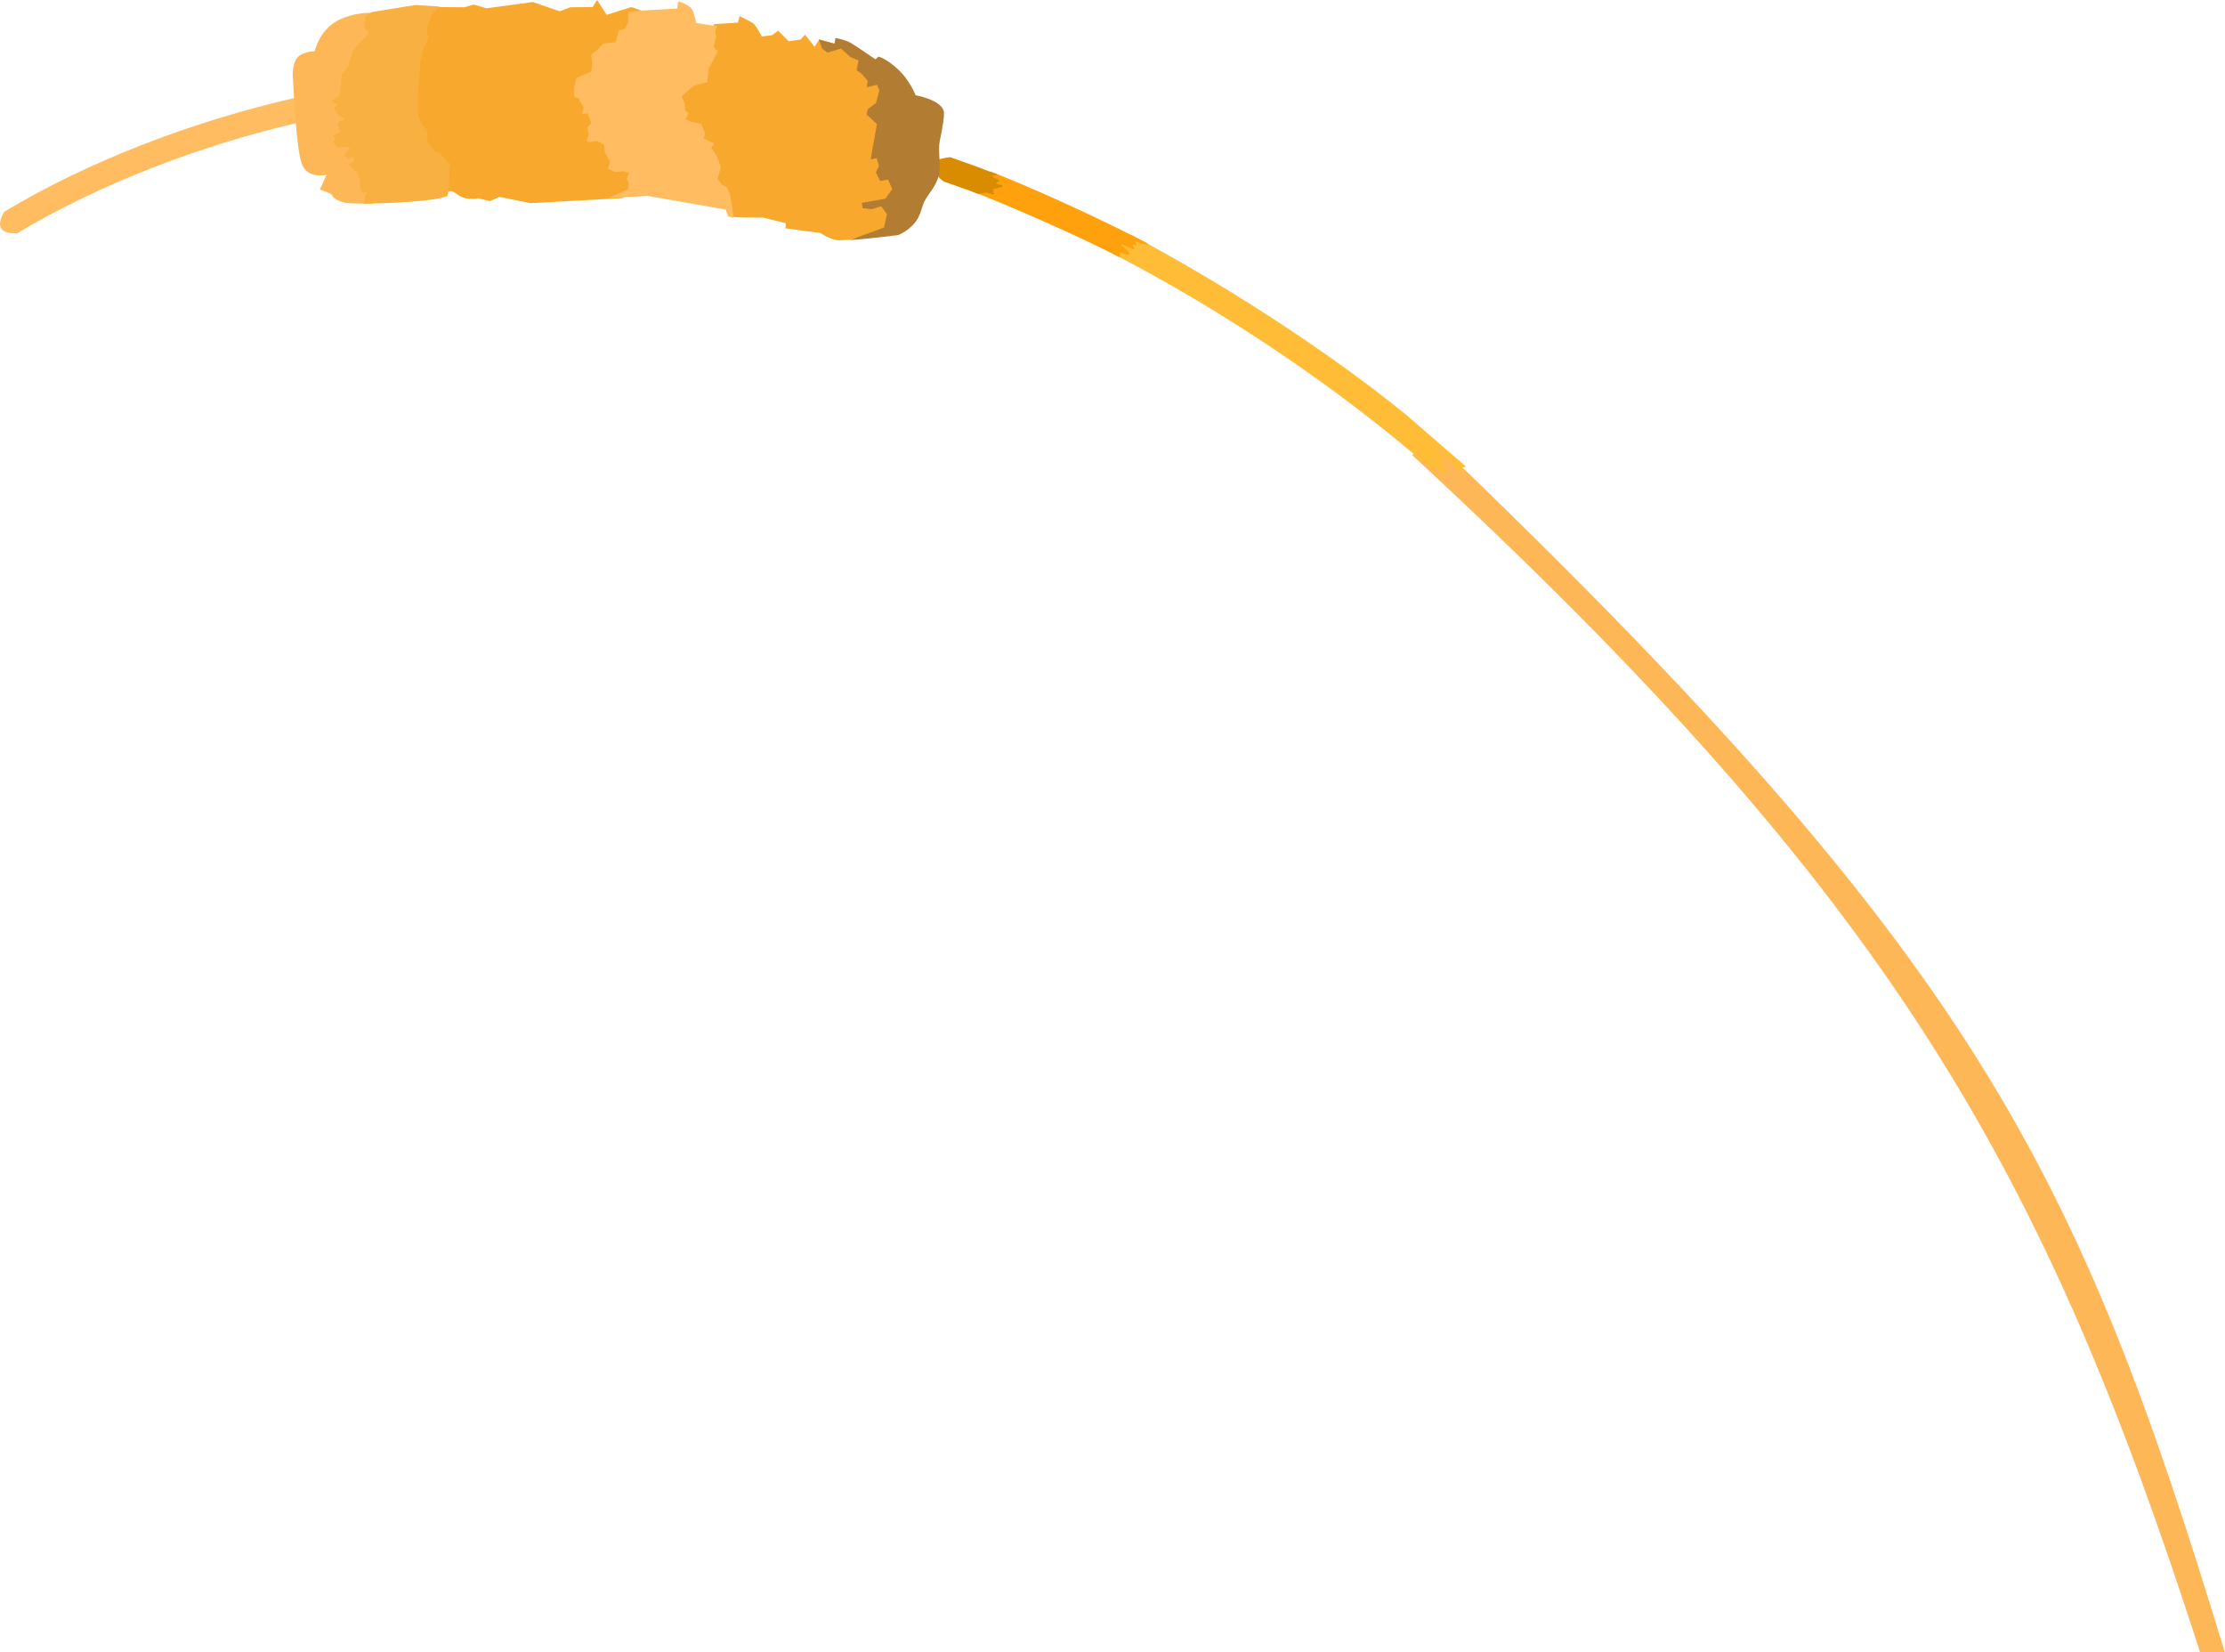
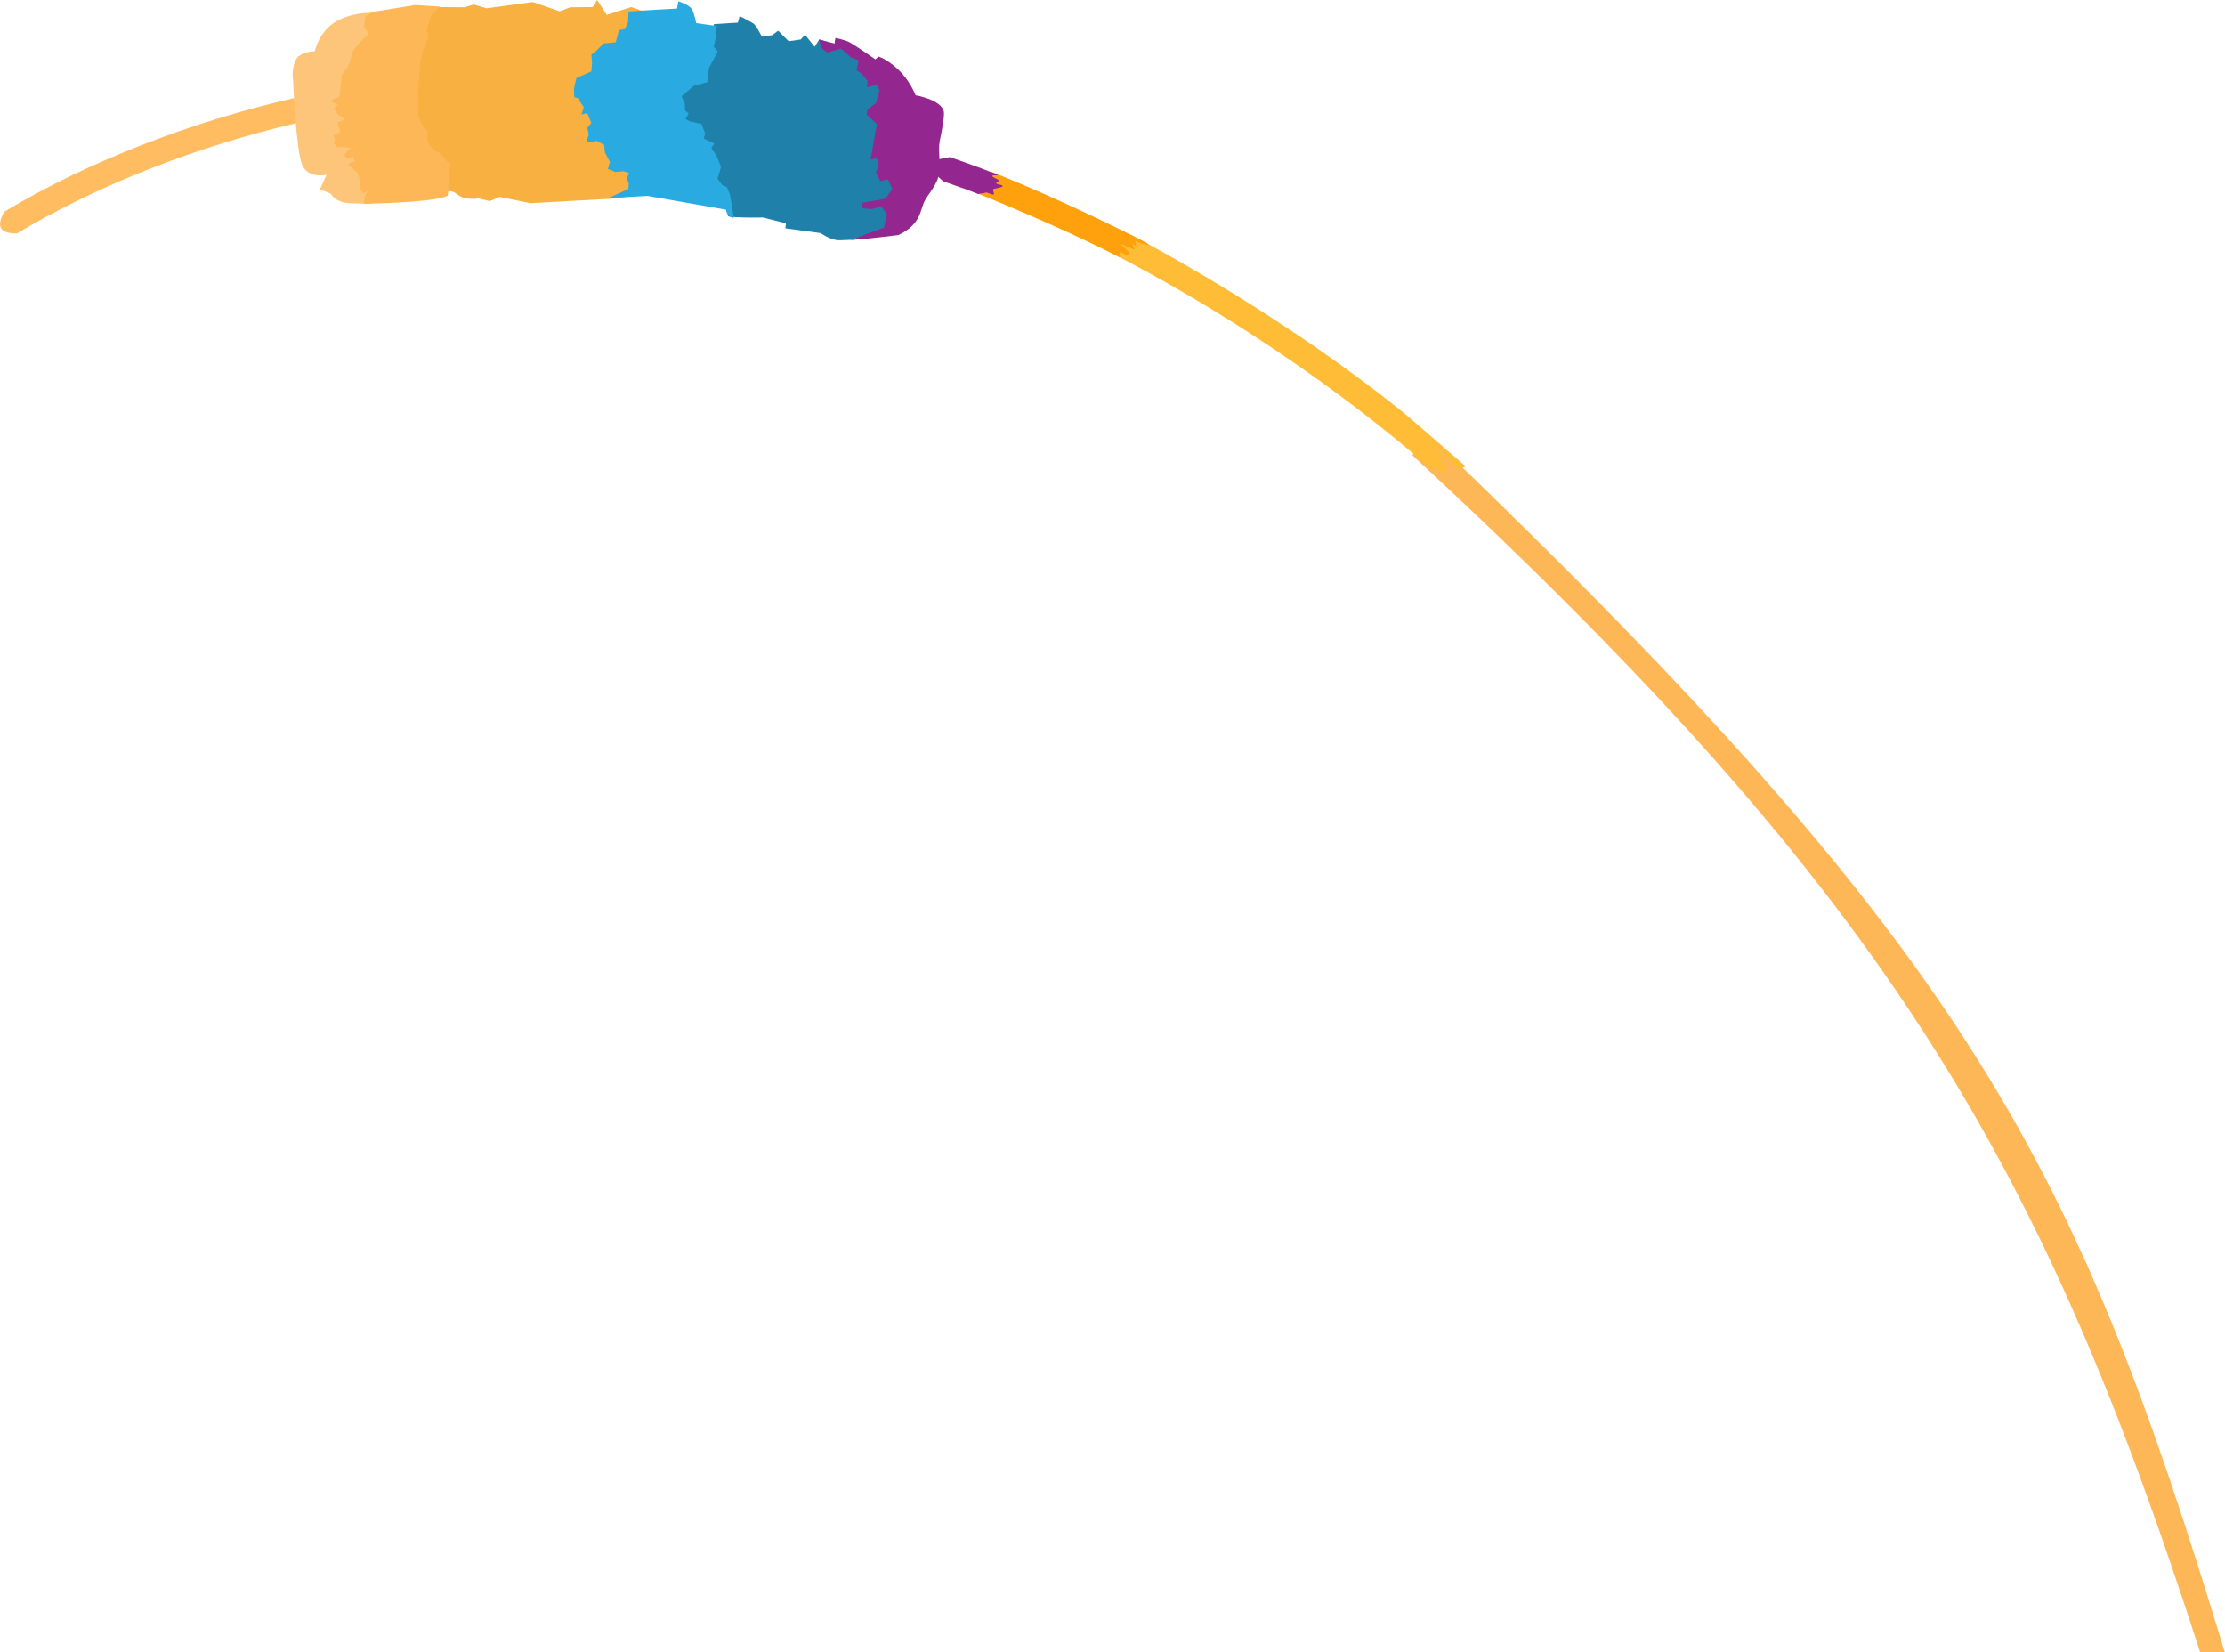
<svg xmlns="http://www.w3.org/2000/svg" version="1.1" id="reeds-older-brother-dark" x="0px" y="0px" viewBox="0 0 885 657" enable-background="new 0 0 885 657" xml:space="preserve">
  <g id="reed_older_brother_body">
    <path fill="#FDB757" d="M571,175.6c-0.4,0.4-8.9,5.3-9.4,5.3C754,358.7,813.2,465.4,875.2,657.4h9.8   C826,463.4,785.6,381.5,571,175.6z" />
    <path fill="#FFBC61" d="M379.8,66c-2.7,0.9-4,4.3-3,6.2c-29.6-24.4-209.6-33.6-258.6-26.6c0.1,0.7,0.7,0.9,0.2,2.1   c-0.2,0.3-0.4,1.3-1,1.4C80,57.8,39.6,73.1,6.8,92.8c-7.1,0.2-8.3-3-5.1-8.6C35.8,63.7,77.6,48,117.1,39c0.8-0.2,2.1,0.2,2.8,0.7   c1.4,1,0.1,1.6,0,2.6C149.2,38.8,305.8,41.3,379.8,66z" />
    <path fill="#FFBD37" d="M582.9,185.4c0,0.1,0,0.2-0.1,0.2c-0.4,0.4-2,0.4-1.9,0.9c0,0.3,0.1,0.7,0.1,1c0,0.4-9.4-9.9-9.5-9.6   c-0.1,0.3,4.3,6.7,4.2,6.9c-0.2,0.3-3-2.2-3.2-2c-0.3,0.2,3,3.7,2.9,4.1c-0.2,0.5-0.6,0.9-1,1.1c-0.5,0.2-3.5-2.5-4-2.4   c-0.4,0.1,0.3,1.7-0.2,1.7c-38.4-33.6-84.8-64.5-129.1-87.2c0.6-0.1,8.6-6.3,8.6-6.8c35.5,18.8,77,45.2,109.4,71.5   C564.6,169.6,577.3,180.6,582.9,185.4z" />
    <path fill="#F8B040" d="M455.8,96.6" />
    <path fill="#FFA10C" d="M457,97.4c0,0.4-2.9-0.9-2.9-0.5c0,0.4-2.4-1.4-2.5-1c0,0.2,0.4,1.5,0.3,1.7c-0.1,0.3-1.3-0.7-1.4-0.4   c-0.1,0.2,0.8,1.8,0.7,2c-0.2,0.3-4.9-2.3-5.2-2c-0.3,0.3,3.8,3.4,3.4,3.6c-0.4,0.2-0.7,0.4-1.2,0.6c-0.3,0.1-2.3-1.2-2.7-1.1   c-0.6,0.2,0.4,1.8-0.2,2c-17.1-8.8-41-19.2-58.8-26.3c0.6-0.3,7.8-7,7.5-7.8c17.1,6.7,40.7,17.5,58,26.3c1.3,0.7,2.6,1.3,3.9,2   C456.2,96.8,456.6,97.2,457,97.4z" />
-     <path fill="#DA8C00" d="M398.8,74.1c-0.5,0.6-3.6,0.9-3.8,1.2c-0.2,0.4,0.6,1.7,0.3,2c-0.4,0.4-2.9-1-3.3-0.7   c-0.5,0.4-2.2,0.2-2.8,0.6c-6.3-2.5-4.9-1.8-11.2-4.1c-0.9-0.3-1.7-0.6-2.6-0.9c-2.5-1.8-4.7-4.6-4.7-4.6l2.6-4.2   c0,0,2.7-0.7,4.6-0.9c1.1,0.4,2.3,0.8,3.4,1.2c6.5,2.3,9,3.2,15.4,5.7c0.3,0.8-2.1-0.1-2,0.7c0.1,0.4,2.7,1.4,2.8,1.8   c0,0.1-1.4,0.8-1.3,1c0.1,0.3,2.1,0.7,2.1,0.7S399,73.9,398.8,74.1z" />
+     <path fill="#93278f" d="M398.8,74.1c-0.5,0.6-3.6,0.9-3.8,1.2c-0.2,0.4,0.6,1.7,0.3,2c-0.4,0.4-2.9-1-3.3-0.7   c-0.5,0.4-2.2,0.2-2.8,0.6c-6.3-2.5-4.9-1.8-11.2-4.1c-0.9-0.3-1.7-0.6-2.6-0.9c-2.5-1.8-4.7-4.6-4.7-4.6l2.6-4.2   c0,0,2.7-0.7,4.6-0.9c1.1,0.4,2.3,0.8,3.4,1.2c6.5,2.3,9,3.2,15.4,5.7c0.3,0.8-2.1-0.1-2,0.7c0.1,0.4,2.7,1.4,2.8,1.8   c0,0.1-1.4,0.8-1.3,1c0.1,0.3,2.1,0.7,2.1,0.7S399,73.9,398.8,74.1z" />
  </g>
  <g id="reed_older_brother_head">
-     <path fill="#FDB757" d="M150,76.6l-2.1,0.9l-1.1-2.2l0.2-2.5l-1.1-3.6l-2.3-2.1l-1.6-1.3l2.7-1.2l-0.8-1.8l-2,0.9l-1.5-1.5l2.7-2.8   l-3.1-0.5l-0.9-1.4l-2.9-0.4l0.8-1.2l-0.7-1.7L139,53l-1.1-3.9l3-1.3l-2.6-1.7l-1.7-2.4l1.5-1.5l-2.2-1l-0.3-0.8l3.1-1.4l1-8.7   l2.5-3.1c0,0,1.2-3.8,1.5-5.4c0.3-1.6,6.6-7.8,6.6-7.8l-1.9-2.5l0.5-4.2l2.5-1.8L151,5.5c0,0-6.6-1.7-15.3,2   c-8.7,3.7-10.5,12.9-10.5,12.9s-6-0.1-7.7,3.7c-1.7,3.8-0.9,8-0.9,8s1.1,27.8,3.6,33.5c2.5,5.7,9.7,3.9,9.7,3.9l-2.7,5.9   c0,0,4.4,1.4,4.7,2c0.3,0.6,1,2,4.8,3.1c1.3,0.4,5.9,0.5,11.5,0.5l0.6-2.8L150,76.6z" />
-     <path fill="#F8A82C" d="M255.6,72.7l-0.8-1.9l0.9-2.2l-2.2-0.7l-3.2,0.2l-2.9-1.2l0.8-2.8l-2-3.8l-0.3-3l-3-1.6   c0,0-3.3,0.9-3.7,0.3c-0.4-0.6,0.6-2.7,0.6-2.7l-0.6-2.8l1.6-1.9l-1.6-3.9l-2.3,0.5l0.9-2.9l-1.6-2.3l-0.3-1.2l-2-0.6   c0,0,0-2.4-0.1-3c0-0.6,1-4.4,1-4.4l5.9-2.6l0.3-3.3l-0.3-3.2l2.1-1.6l2.7-2.9l4.8-0.5l1.3-4.8l2.4-0.5l1.2-2.7   c0,0,0.1-2.2,0.2-4.4l-4.3-1.5l-9.8,3.1L237.5,0l-1.8,2.8l-8.9,0.1l-4.2,1.6l-10.7-3.7l-18.4,2.5l-5.1-1.5l-3.7,1.1l-11.8-0.1   l-3.2,3.4l-1.9,5.6l0.3,2.8l-1.8,5.6l-1.9,4.3l-0.1,11.7l0,9.9l0.5,1.1l1.2,2.7L168,52l-0.1,4.5l2.8,3.5l2.3,0.9l2.5,3.1l1.6,1   l-0.4,2.2l-0.2,6.2l-0.6,4.3c0.2-0.1,0.3-0.2,0.4-0.3c4.2-3.6,4.9,1,9.3,1.5c4.4,0.5,4.4-0.1,4.4-0.1l4.8,1.2l3.9-1.7l12.2,2.5   l36.5-2l7.9-3.4L255.6,72.7z" />
-     <path fill="#F8A82C" d="M354.6,84.2l-1.9-3.4l-4.2,1.4l-5,0l2.4-1.2l8.9-2.1l2-4.7l-1.7-3.8l-3.1,0.6l-1.7-3.4l1.2-2.7l-0.9-3   l-2.5,0.4l2.5-14l-4-3.7l0.4-1.9l4.3-1.9l0.4-5.8l-1-2.3l-4,1l0.3-2.5l-2.3-2.8l-2-1.4l0.8-3.9l-3.1-1.2l-7.9-6.8l-0.4,2.3   l-6.2-1.7l-1.9,2.9l-3.8-4.8l-1.7,1.9l-4.8,0.7l-4.2-4.2l-2.4,1.8l-4.1,0.5c0,0-2.2-4.4-3.4-5.2c-1.2-0.8-5.4-2.9-5.4-2.9L293.5,9   L284,9.6l-0.7,2.6l0.3,1.9l-0.9,4l1.6,1.9l-3.5,6.5l-0.8,5.8l-5.3,1.4l-4.9,4.2l1.3,3l0,2.5l1.4,1.4l-1.3,2.2l2,0.9l3.1,1.8l2.8,3   l-0.6,2l4.2,2l-1.2,1.8l2,2.8l1.9,4.7l-1.4,4.7l1.9,2.5l1.8,0.8l1.2,2.7c0,0,0.2,4.6,0.7,9.3c2.3,0.7,13.8,0.5,13.8,0.5l9.2,2.3   l-0.2,2l14,1.9c0,0,3.2,2.3,6.4,2.8c0.8,0.1,2.7,0,5.2-0.1l15.3-4.6L354.6,84.2z" />
-     <path fill="#B27C32" d="M364.2,37.9c0,0-2.3-6-7-10.3c-4.7-4.4-7.8-5.1-7.8-5.1l-1.2,1.1c0,0-7.8-5.4-10.1-6.7   c-2.3-1.2-5.8-1.8-5.8-1.8l-0.4,2.3l-6.2-1.7l-1.9,2.9l-3.7-4.6l3.7,4.6l1.9-2.9l1.3,3.6l2.1,1.6l5.4-1.6l3.9,3.5l3.1,1.2l-0.8,3.9   l2,1.4l2.4,2.8l-0.3,2.6l4-1l1,2.3l-1.4,5l-3.3,2.5l-0.4,2l4.1,3.9l-2.5,14l2.4-0.5l0.9,3l-1.2,2.7l1.7,3.4l3.1-0.6l1.7,3.8   l-2.7,3.8l-9.4,1.7l0.3,2.1l3.6,0.4l3.8-1.2l2.3,3.2l-1.2,5.3l-13.6,5c7.3-0.5,19.2-2,19.2-2s5.4-2,8-6.9c0.5-0.9,1.2-2.8,2-5.3   c1.1-3.4,4.9-6.5,6.1-11.2c1.1-4.3-0.3-10.2,0.5-14.1c1.2-5.6,1.9-10.2,1.6-11.7C374.3,39.6,364.2,37.9,364.2,37.9z" />
-     <path fill="#F8B040" d="M178.8,67.2l0.4-2.2l-1.6-1l-2.5-3.1l-2.3-0.9l-2.8-3.5l0.1-4.5l-2.1-2.2l-1.2-2.7l-0.5-1.1l0-9.9l0.9-11.2   l1-4.8l2.2-5.1l-0.7-3.4l1.9-5.6l3.2-3.4L165.1,2l-17.3,2.8l-2.5,1.8l-0.5,4.2l1.9,2.5c0,0-6.3,6.1-6.6,7.7   c-0.3,1.6-1.6,5.4-1.6,5.4l-2.5,3.3l-1,8.7l-3.1,1.4l0.3,0.8l2.2,1l-1.6,1.5l1.8,2.6l2.7,1.7l-3,1.3l1.1,3.9l-2.8,1.2l0.7,1.7   l-0.8,1.2l1.7,1.9l2.1-0.2l3.1,0.4l-2.6,2.9l1.5,1.5l2-0.9l0.8,1.8l-2.7,1.2l1.5,1.3l2.4,2.2l1,3.4l-0.1,2.6l1.1,2.1l2.1-0.9   l-1.1,1.5l-0.6,3.5c10.3-0.1,29.9-1,33.4-3.2l0.5-4.3L178.8,67.2z" />
-     <path fill="#FFBC61" d="M289.1,74.4l-1.8-0.8l-1.9-2.5l1.4-4.7l-1.9-4.7l-2-2.8l1.2-1.8l-4.2-2l0.6-2l-1.5-3.8l-4.4-1l-2-0.9   l1.3-2.2l-1.5-1.4l0-2.5l-1.3-3l4.9-4.2l5.3-1.4L282,27l3.5-6.5l-1.6-1.9l0.9-4l-0.3-1.9l0.7-2.6l-1.1,0.1l-7.2-1   c0,0-0.6-3.5-1.6-5.4c-1-1.9-5.5-3.3-5.5-3.3l-0.5,2.9l-14,0.8L250,4.6c-0.1,2.1-0.2,4.2-0.2,4.2l-1.2,2.7l-2.4,0.5l-1.3,4.8   l-4.9,0.5l-2.7,2.8l-2.1,1.6l0.3,3.4l-0.3,3.3l-5.9,2.6c0,0-1,3.8-1,4.4c0,0.6,0.1,3.2,0.1,3.2l2,0.6l0.2,1.1l1.6,2.3l-0.9,2.9   l2.3-0.5l1.6,3.9l-1.6,1.9l0.6,2.8c0,0-1,2.1-0.6,2.7c0.4,0.6,3.7-0.3,3.7-0.3l3,1.6l0.3,3l2,3.8l-0.8,2.8l3,1.2l3.2-0.3l2.2,0.7   l-0.9,2.2l0.8,1.9l-0.2,2.3l-8,3.6l5.5-0.3l10.1-0.6l31.3,5.5c0,0,0.1,2.4,2.2,3.1c0,0,0.8,0.2,0.8,0.2c-0.5-4.7-1.5-9.5-1.5-9.5   L289.1,74.4z" />
+     <path fill="#fdc579" d="M150,76.6l-2.1,0.9l-1.1-2.2l0.2-2.5l-1.1-3.6l-2.3-2.1l-1.6-1.3l2.7-1.2l-0.8-1.8l-2,0.9l-1.5-1.5l2.7-2.8   l-3.1-0.5l-0.9-1.4l-2.9-0.4l0.8-1.2l-0.7-1.7L139,53l-1.1-3.9l3-1.3l-2.6-1.7l-1.7-2.4l1.5-1.5l-2.2-1l-0.3-0.8l3.1-1.4l1-8.7   l2.5-3.1c0,0,1.2-3.8,1.5-5.4c0.3-1.6,6.6-7.8,6.6-7.8l-1.9-2.5l0.5-4.2l2.5-1.8L151,5.5c0,0-6.6-1.7-15.3,2   c-8.7,3.7-10.5,12.9-10.5,12.9s-6-0.1-7.7,3.7c-1.7,3.8-0.9,8-0.9,8s1.1,27.8,3.6,33.5c2.5,5.7,9.7,3.9,9.7,3.9l-2.7,5.9   c0,0,4.4,1.4,4.7,2c0.3,0.6,1,2,4.8,3.1c1.3,0.4,5.9,0.5,11.5,0.5l0.6-2.8L150,76.6z" />
+     <path fill="#f8b040" d="M255.6,72.7l-0.8-1.9l0.9-2.2l-2.2-0.7l-3.2,0.2l-2.9-1.2l0.8-2.8l-2-3.8l-0.3-3l-3-1.6   c0,0-3.3,0.9-3.7,0.3c-0.4-0.6,0.6-2.7,0.6-2.7l-0.6-2.8l1.6-1.9l-1.6-3.9l-2.3,0.5l0.9-2.9l-1.6-2.3l-0.3-1.2l-2-0.6   c0,0,0-2.4-0.1-3c0-0.6,1-4.4,1-4.4l5.9-2.6l0.3-3.3l-0.3-3.2l2.1-1.6l2.7-2.9l4.8-0.5l1.3-4.8l2.4-0.5l1.2-2.7   c0,0,0.1-2.2,0.2-4.4l-4.3-1.5l-9.8,3.1L237.5,0l-1.8,2.8l-8.9,0.1l-4.2,1.6l-10.7-3.7l-18.4,2.5l-5.1-1.5l-3.7,1.1l-11.8-0.1   l-3.2,3.4l-1.9,5.6l0.3,2.8l-1.8,5.6l-1.9,4.3l-0.1,11.7l0,9.9l0.5,1.1l1.2,2.7L168,52l-0.1,4.5l2.8,3.5l2.3,0.9l2.5,3.1l1.6,1   l-0.4,2.2l-0.2,6.2l-0.6,4.3c0.2-0.1,0.3-0.2,0.4-0.3c4.2-3.6,4.9,1,9.3,1.5c4.4,0.5,4.4-0.1,4.4-0.1l4.8,1.2l3.9-1.7l12.2,2.5   l36.5-2l7.9-3.4L255.6,72.7z" />
+     <path fill="#1f80aa" d="M354.6,84.2l-1.9-3.4l-4.2,1.4l-5,0l2.4-1.2l8.9-2.1l2-4.7l-1.7-3.8l-3.1,0.6l-1.7-3.4l1.2-2.7l-0.9-3   l-2.5,0.4l2.5-14l-4-3.7l0.4-1.9l4.3-1.9l0.4-5.8l-1-2.3l-4,1l0.3-2.5l-2.3-2.8l-2-1.4l0.8-3.9l-3.1-1.2l-7.9-6.8l-0.4,2.3   l-6.2-1.7l-1.9,2.9l-3.8-4.8l-1.7,1.9l-4.8,0.7l-4.2-4.2l-2.4,1.8l-4.1,0.5c0,0-2.2-4.4-3.4-5.2c-1.2-0.8-5.4-2.9-5.4-2.9L293.5,9   L284,9.6l-0.7,2.6l0.3,1.9l-0.9,4l1.6,1.9l-3.5,6.5l-0.8,5.8l-5.3,1.4l-4.9,4.2l1.3,3l0,2.5l1.4,1.4l-1.3,2.2l2,0.9l3.1,1.8l2.8,3   l-0.6,2l4.2,2l-1.2,1.8l2,2.8l1.9,4.7l-1.4,4.7l1.9,2.5l1.8,0.8l1.2,2.7c0,0,0.2,4.6,0.7,9.3c2.3,0.7,13.8,0.5,13.8,0.5l9.2,2.3   l-0.2,2l14,1.9c0,0,3.2,2.3,6.4,2.8c0.8,0.1,2.7,0,5.2-0.1l15.3-4.6L354.6,84.2z" />
+     <path fill="#93278f" d="M364.2,37.9c0,0-2.3-6-7-10.3c-4.7-4.4-7.8-5.1-7.8-5.1l-1.2,1.1c0,0-7.8-5.4-10.1-6.7   c-2.3-1.2-5.8-1.8-5.8-1.8l-0.4,2.3l-6.2-1.7l-1.9,2.9l-3.7-4.6l3.7,4.6l1.9-2.9l1.3,3.6l2.1,1.6l5.4-1.6l3.9,3.5l3.1,1.2l-0.8,3.9   l2,1.4l2.4,2.8l-0.3,2.6l4-1l1,2.3l-1.4,5l-3.3,2.5l-0.4,2l4.1,3.9l-2.5,14l2.4-0.5l0.9,3l-1.2,2.7l1.7,3.4l3.1-0.6l1.7,3.8   l-2.7,3.8l-9.4,1.7l0.3,2.1l3.6,0.4l3.8-1.2l2.3,3.2l-1.2,5.3l-13.6,5c7.3-0.5,19.2-2,19.2-2s5.4-2,8-6.9c0.5-0.9,1.2-2.8,2-5.3   c1.1-3.4,4.9-6.5,6.1-11.2c1.1-4.3-0.3-10.2,0.5-14.1c1.2-5.6,1.9-10.2,1.6-11.7C374.3,39.6,364.2,37.9,364.2,37.9z" />
+     <path fill="#fdb757" d="M178.8,67.2l0.4-2.2l-1.6-1l-2.5-3.1l-2.3-0.9l-2.8-3.5l0.1-4.5l-2.1-2.2l-1.2-2.7l-0.5-1.1l0-9.9l0.9-11.2   l1-4.8l2.2-5.1l-0.7-3.4l1.9-5.6l3.2-3.4L165.1,2l-17.3,2.8l-2.5,1.8l-0.5,4.2l1.9,2.5c0,0-6.3,6.1-6.6,7.7   c-0.3,1.6-1.6,5.4-1.6,5.4l-2.5,3.3l-1,8.7l-3.1,1.4l0.3,0.8l2.2,1l-1.6,1.5l1.8,2.6l2.7,1.7l-3,1.3l1.1,3.9l-2.8,1.2l0.7,1.7   l-0.8,1.2l1.7,1.9l2.1-0.2l3.1,0.4l-2.6,2.9l1.5,1.5l2-0.9l0.8,1.8l-2.7,1.2l1.5,1.3l2.4,2.2l1,3.4l-0.1,2.6l1.1,2.1l2.1-0.9   l-1.1,1.5l-0.6,3.5c10.3-0.1,29.9-1,33.4-3.2l0.5-4.3L178.8,67.2z" />
+     <path fill="#29abe2" d="M289.1,74.4l-1.8-0.8l-1.9-2.5l1.4-4.7l-1.9-4.7l-2-2.8l1.2-1.8l-4.2-2l0.6-2l-1.5-3.8l-4.4-1l-2-0.9   l1.3-2.2l-1.5-1.4l0-2.5l-1.3-3l4.9-4.2l5.3-1.4L282,27l3.5-6.5l-1.6-1.9l0.9-4l-0.3-1.9l0.7-2.6l-1.1,0.1l-7.2-1   c0,0-0.6-3.5-1.6-5.4c-1-1.9-5.5-3.3-5.5-3.3l-0.5,2.9l-14,0.8L250,4.6c-0.1,2.1-0.2,4.2-0.2,4.2l-1.2,2.7l-2.4,0.5l-1.3,4.8   l-4.9,0.5l-2.7,2.8l-2.1,1.6l0.3,3.4l-0.3,3.3l-5.9,2.6c0,0-1,3.8-1,4.4c0,0.6,0.1,3.2,0.1,3.2l2,0.6l0.2,1.1l1.6,2.3l-0.9,2.9   l2.3-0.5l1.6,3.9l-1.6,1.9l0.6,2.8c0,0-1,2.1-0.6,2.7c0.4,0.6,3.7-0.3,3.7-0.3l3,1.6l0.3,3l2,3.8l-0.8,2.8l3,1.2l3.2-0.3l2.2,0.7   l-0.9,2.2l0.8,1.9l-0.2,2.3l-8,3.6l5.5-0.3l10.1-0.6l31.3,5.5c0,0,0.1,2.4,2.2,3.1c0,0,0.8,0.2,0.8,0.2c-0.5-4.7-1.5-9.5-1.5-9.5   L289.1,74.4z" />
  </g>
</svg>
